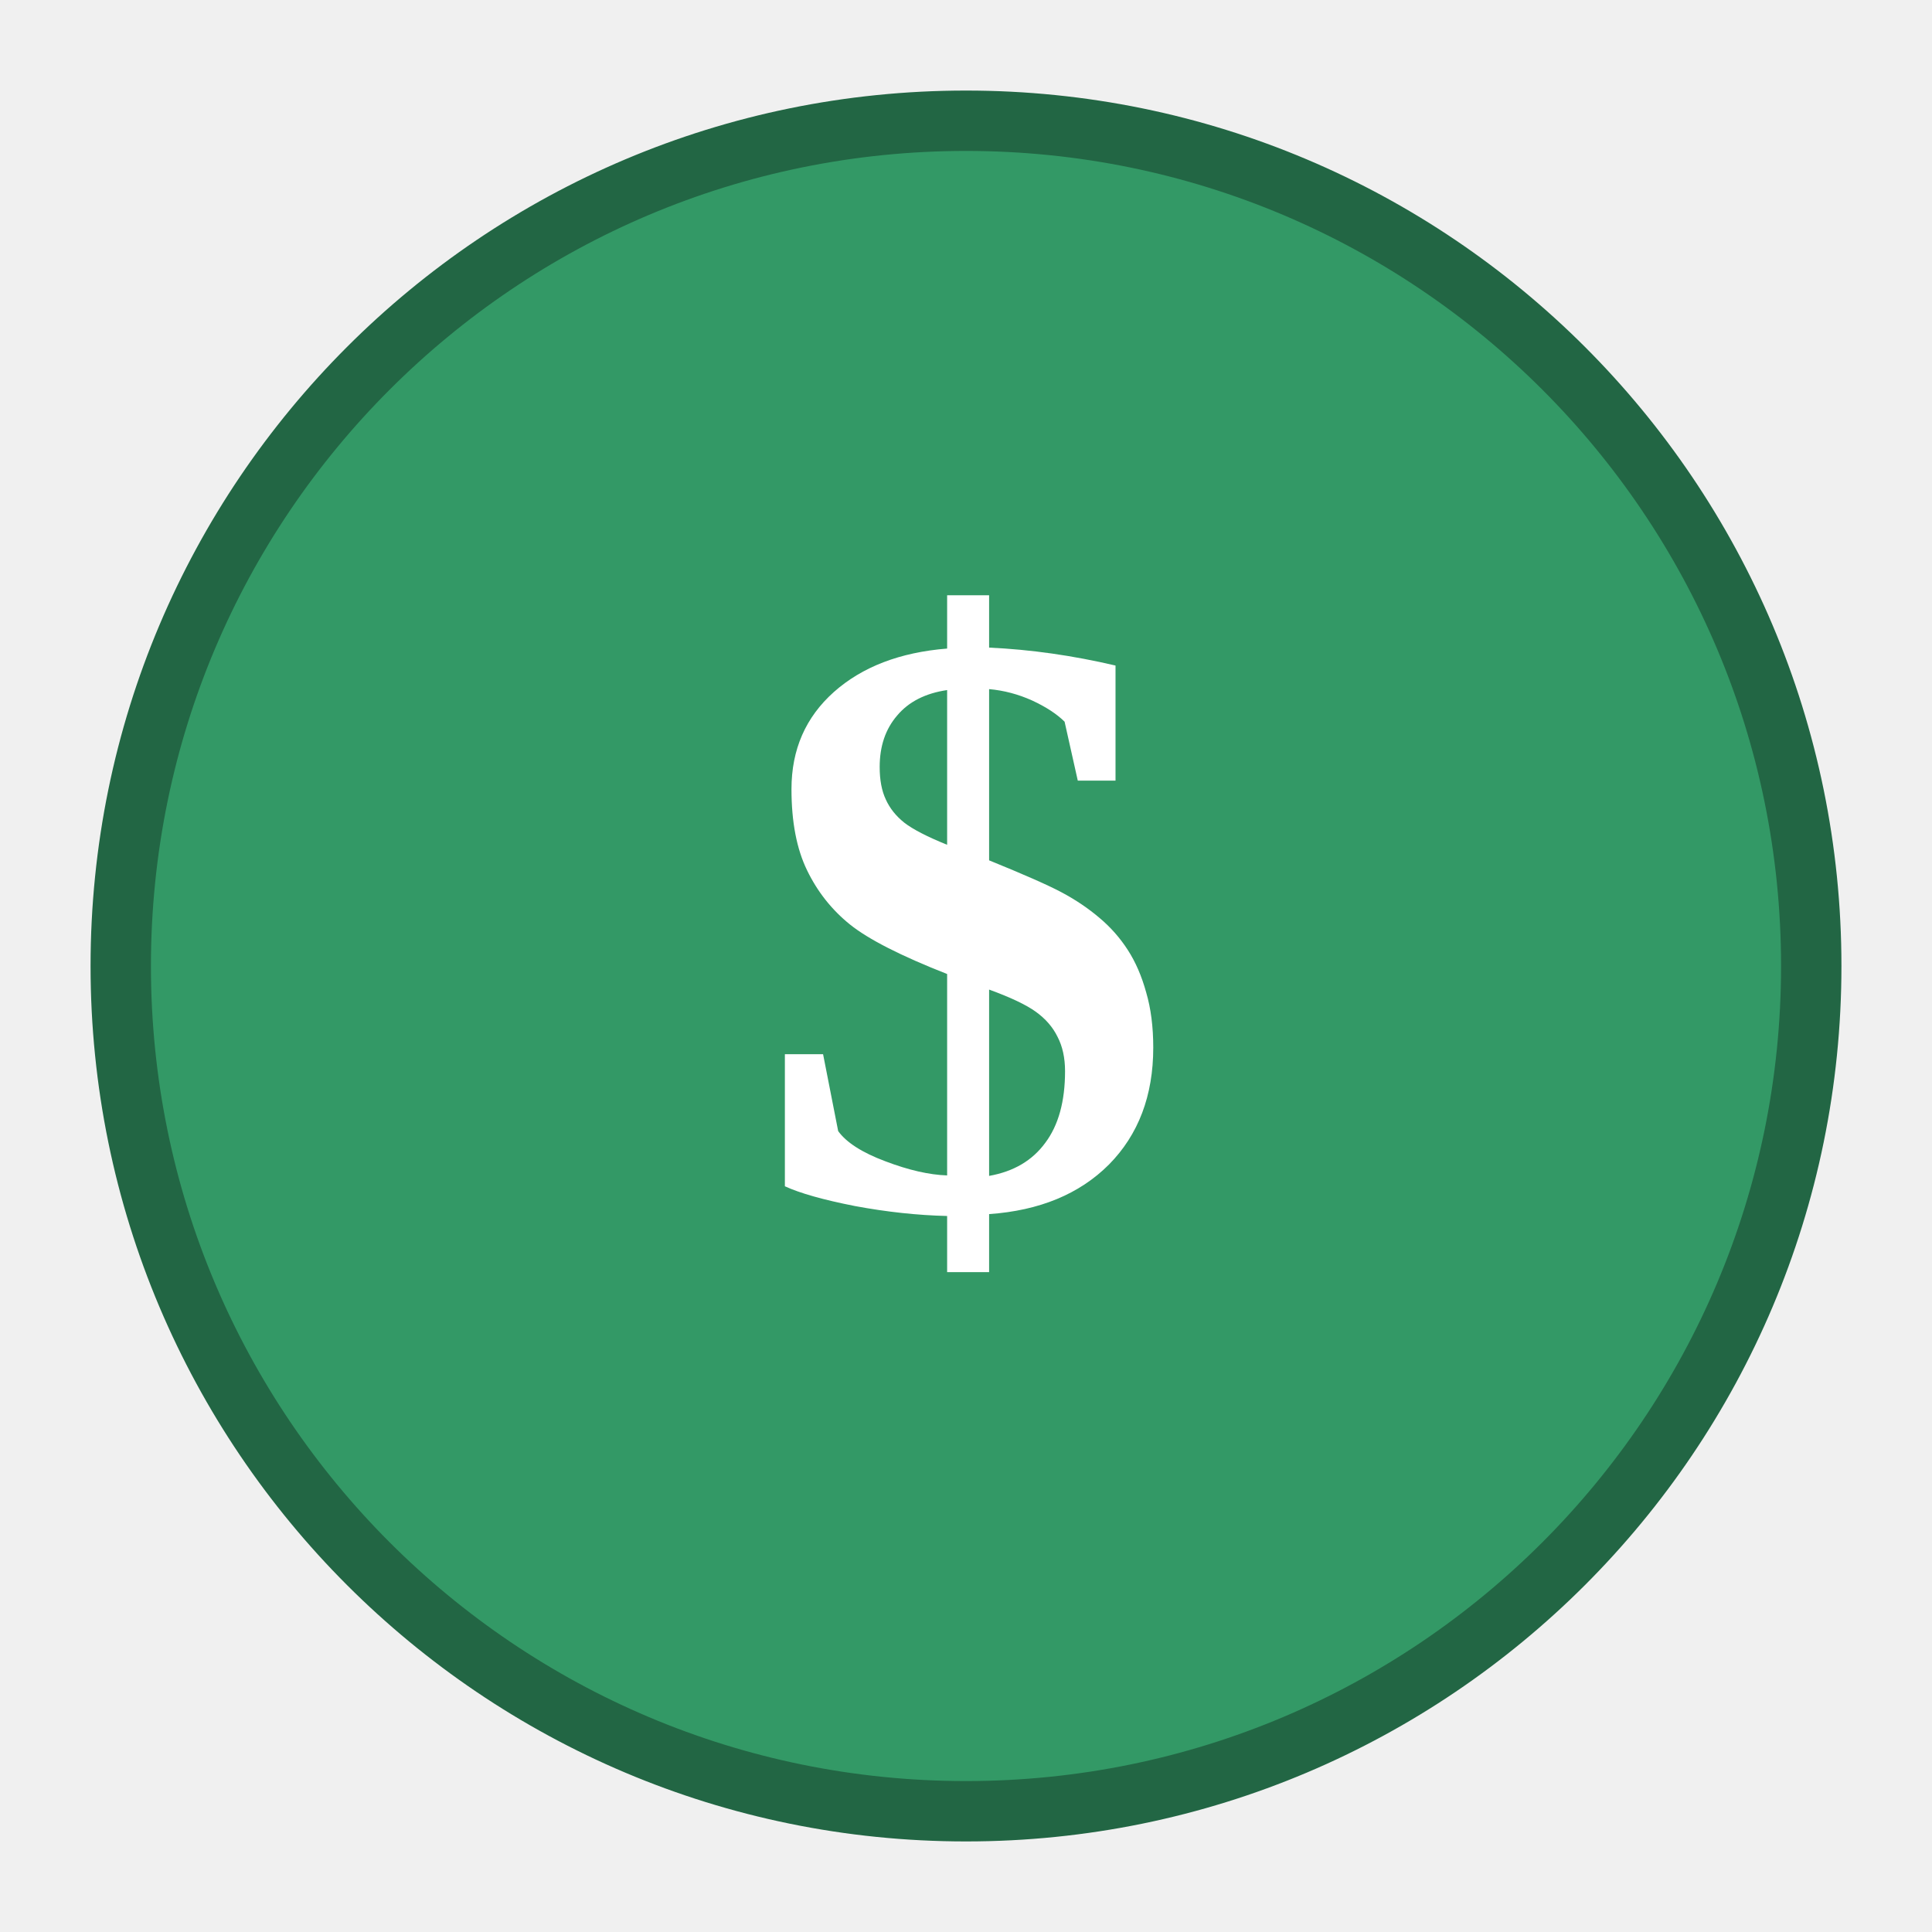
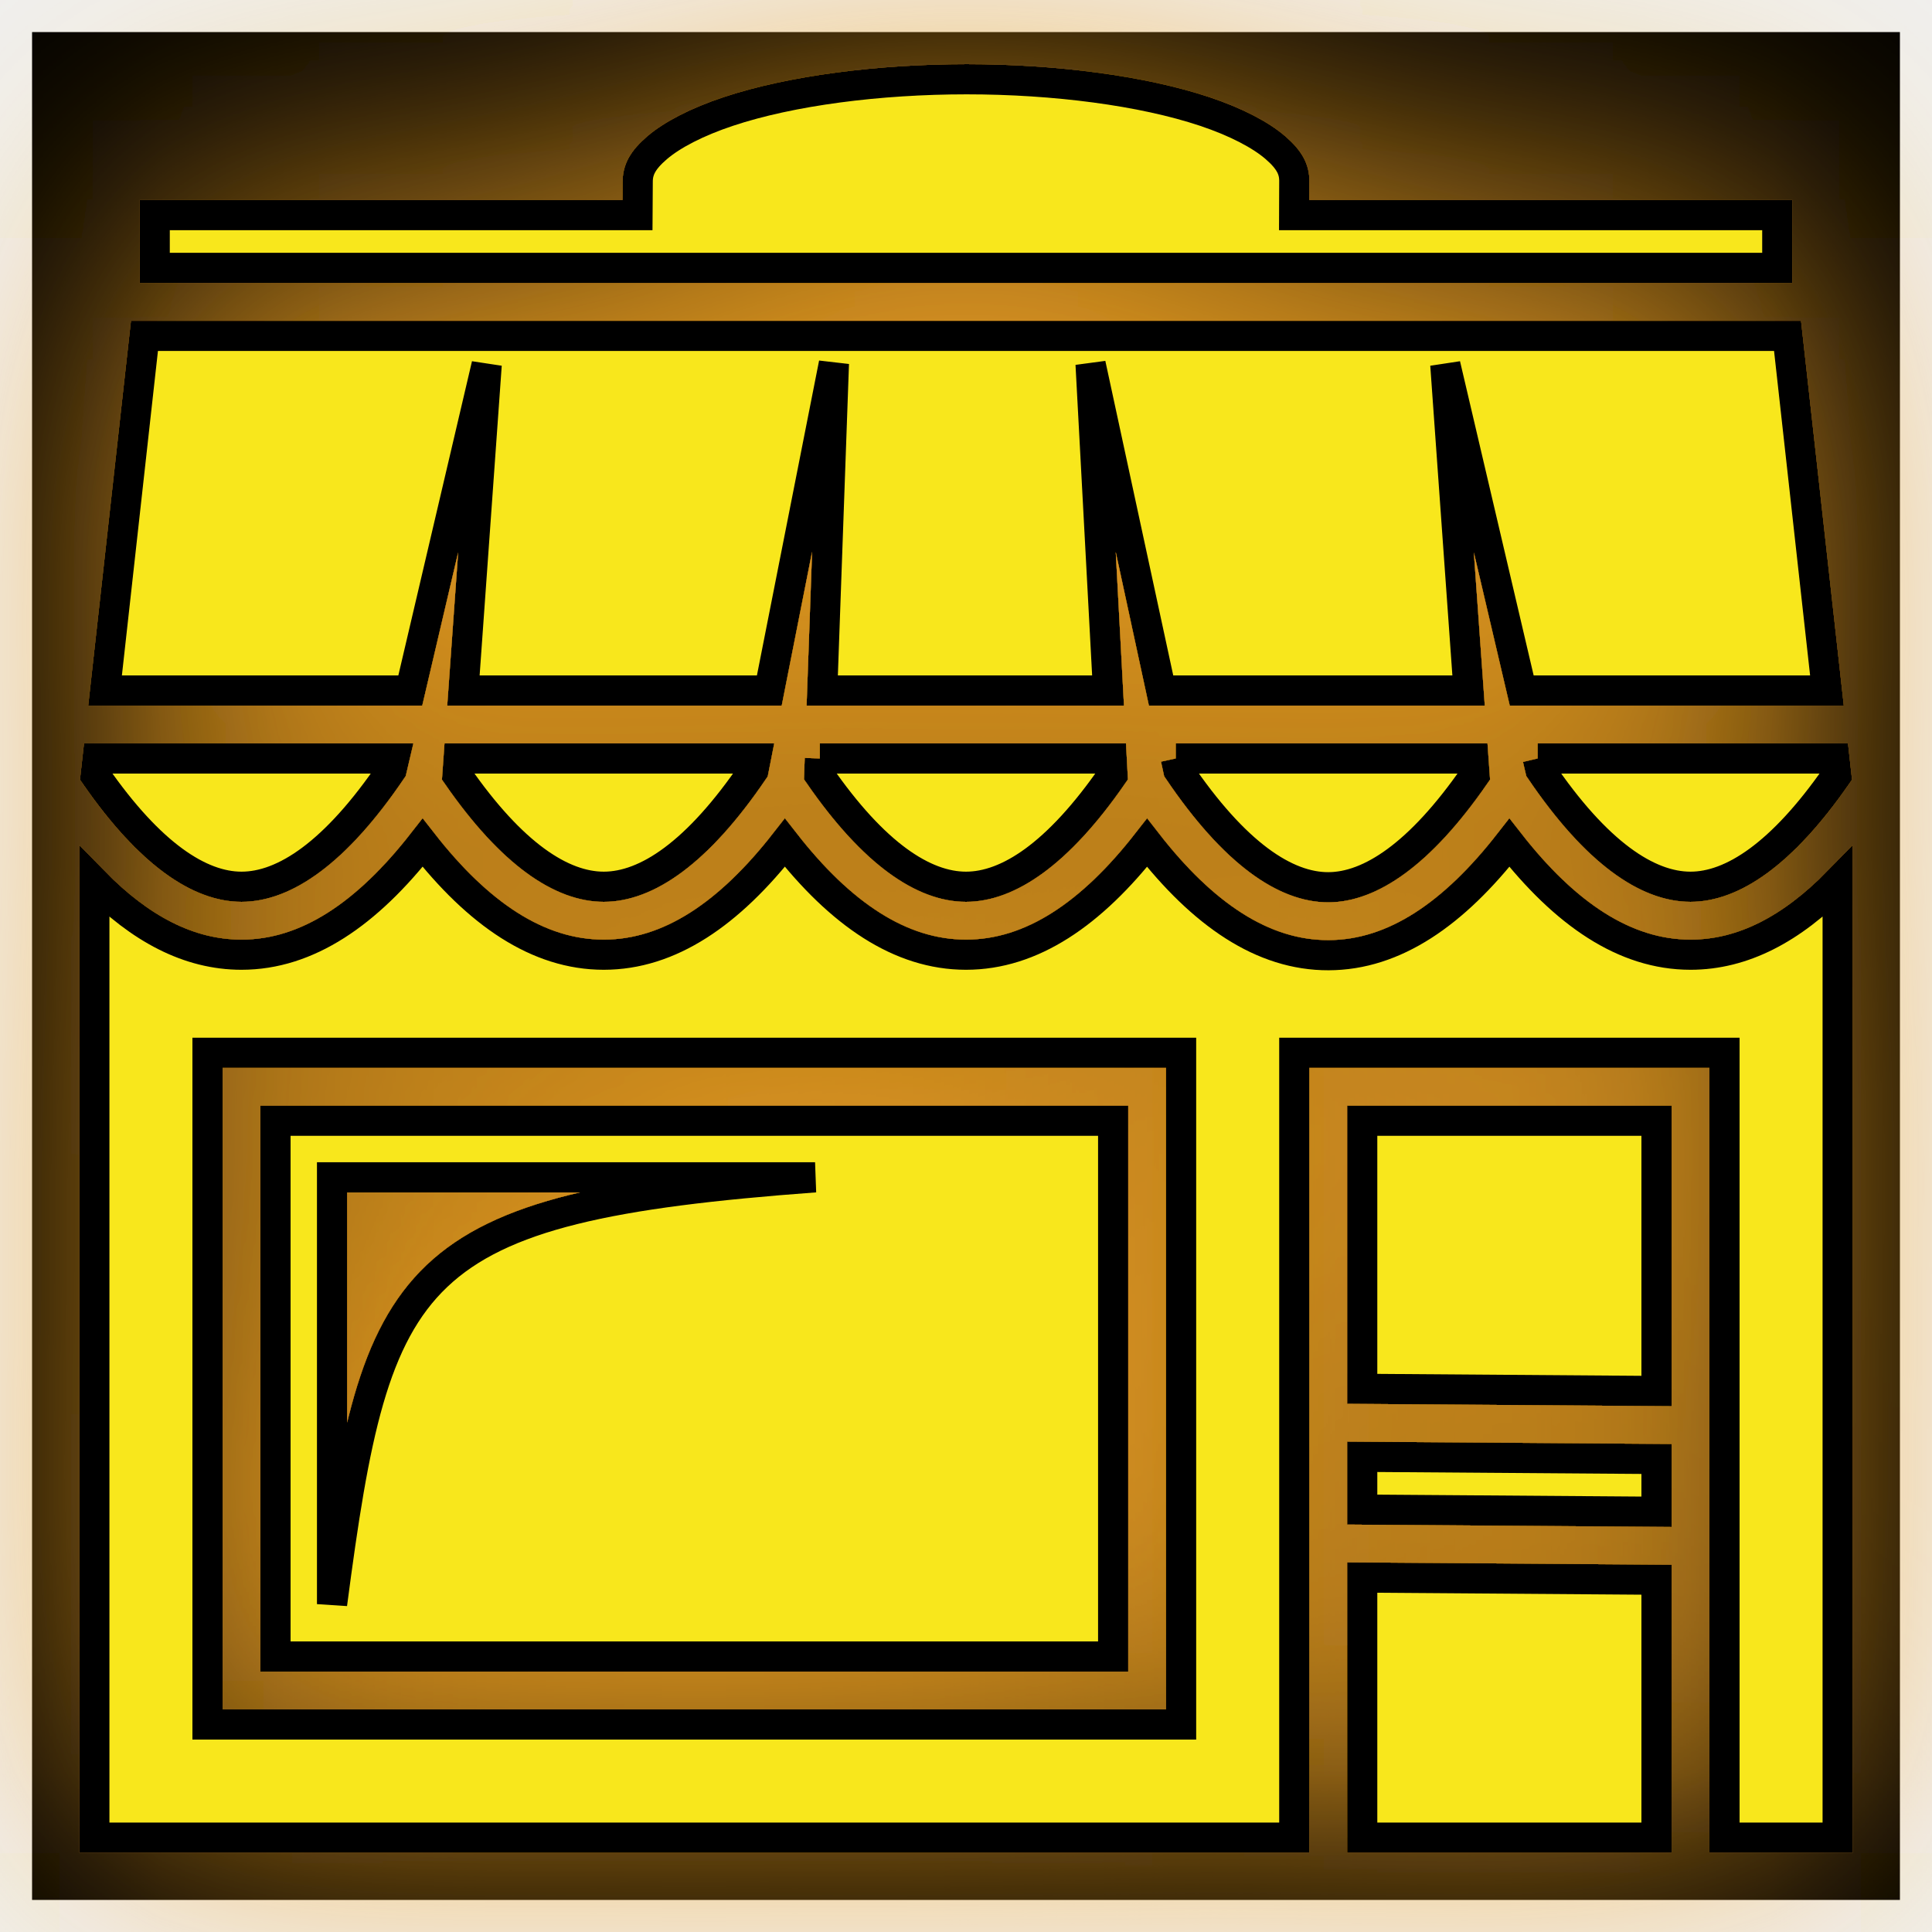
- <svg xmlns="http://www.w3.org/2000/svg" width="64" height="64" viewBox="0 0 64 64">
-   <circle cx="32" cy="32" r="28" fill="#339966" stroke="#226644" stroke-width="2" />
-   <text x="32" y="40" text-anchor="middle" fill="#fff" font-size="28" font-weight="bold">$</text>
+ <svg xmlns="http://www.w3.org/2000/svg" viewBox="0 0 512 512" style="height: 512px; width: 512px;">
+   <defs>
+     <filter id="shadow-1" height="300%" width="300%" x="-100%" y="-100%">
+       <feFlood flood-color="rgba(245, 166, 35, 1)" result="flood" />
+       <feComposite in="flood" in2="SourceGraphic" operator="atop" result="composite" />
+       <feGaussianBlur in="composite" stdDeviation="45" result="blur" />
+       <feOffset dx="0" dy="0" result="offset" />
+       <feComposite in="SourceGraphic" in2="offset" operator="over" />
+     </filter>
+   </defs>
+   <path d="M17 17h478v478H17z" fill="#000" fill-opacity="1" stroke="#000000" stroke-opacity="1" stroke-width="17" />
+   <g class="" transform="translate(0,0)" style="">
+     <path d="M256.18 21c-23.242 0-46.577 3.01-63.186 8.54-8.304 2.763-14.868 6.196-18.808 9.558-3.94 3.36-5.167 5.956-5.186 8.96L168.943 57H41v14h430V57H342.967l.033-9.033c.01-3.002-1.17-5.55-5.057-8.895-3.887-3.344-10.407-6.773-18.677-9.535C302.724 24.014 279.42 21 256.18 21zM38.277 89l-10.443 94h80.9l20.243-86.36L122.81 183h81.07l17.114-86.68-3.096 86.68h75.75l-4.634-86.518L307.694 183h81.497l-6.167-86.36L403.266 183h80.9l-10.443-94H38.277zM25.834 201l-.51 4.588C39.822 226.445 52.968 235 64 235c11.32 0 24.852-8.89 39.8-30.96l.714-3.04h-78.68zm95.687 0-.32 4.498C135.753 226.495 148.935 235 160 235c11.293 0 24.788-8.85 39.693-30.803l.63-3.197h-78.802zm95.736 0-.156 4.352C231.69 226.455 244.908 235 256 235c11.08 0 24.28-8.525 38.85-29.576l-.237-4.424h-77.357zm94.324 0 .674 3.12c15 22.192 28.503 31.044 39.773 31.013 11.03-.03 24.212-8.62 38.772-29.637l-.32-4.496h-78.9zm95.906 0 .713 3.04C423.147 226.11 436.68 235 448 235c11.032 0 24.178-8.555 38.676-29.412l-.51-4.588h-78.68zM112 223.31C97.313 242.11 81.492 253 64 253c-13.972 0-26.884-6.906-39-19.264V487h318V279h114v208h30V233.736C474.884 246.094 461.972 253 448 253c-17.49 0-33.31-10.888-47.996-29.684-14.664 18.808-30.432 29.77-47.926 29.817-17.508.048-33.352-10.87-48.092-29.807C289.303 242.116 273.486 253 256 253c-17.492 0-33.313-10.89-48-29.69-14.687 18.8-30.508 29.69-48 29.69s-33.313-10.89-48-29.69zM55 279h258v178H55V279zm18 18v142h222V297H73zm288 0v71.064l78 .573V297h-78zM88 312h128c-108.235 8-116.31 24-128 113.11V312zm273 74.066v13.998l78 .573v-14.002l-78-.57zm0 32V487h78v-68.365l-78-.57z" fill="#f8e71c" fill-opacity="1" stroke="#000000" stroke-opacity="1" stroke-width="8" filter="url(#shadow-1)" />
+   </g>
</svg>
